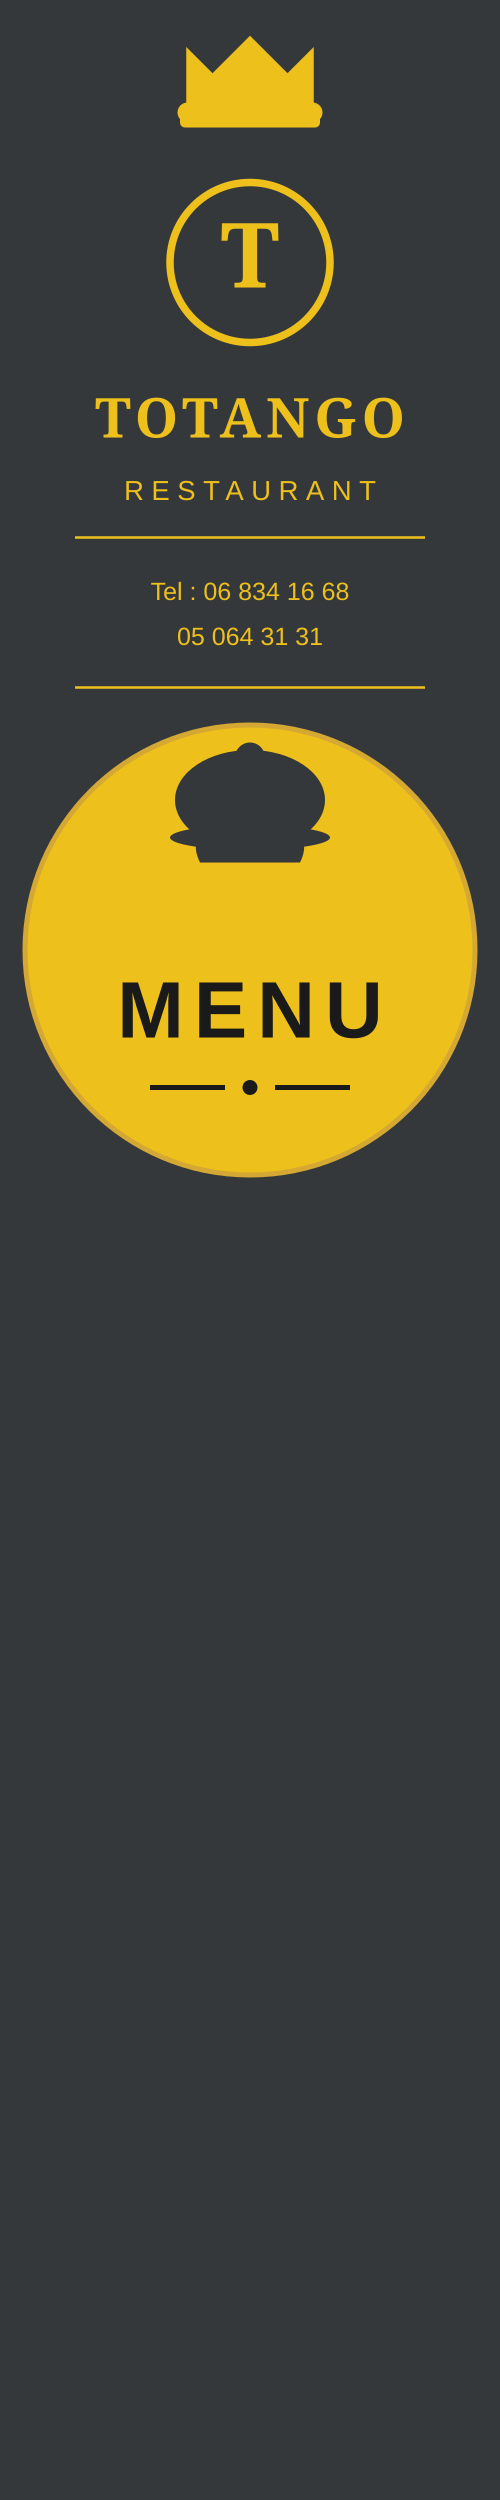
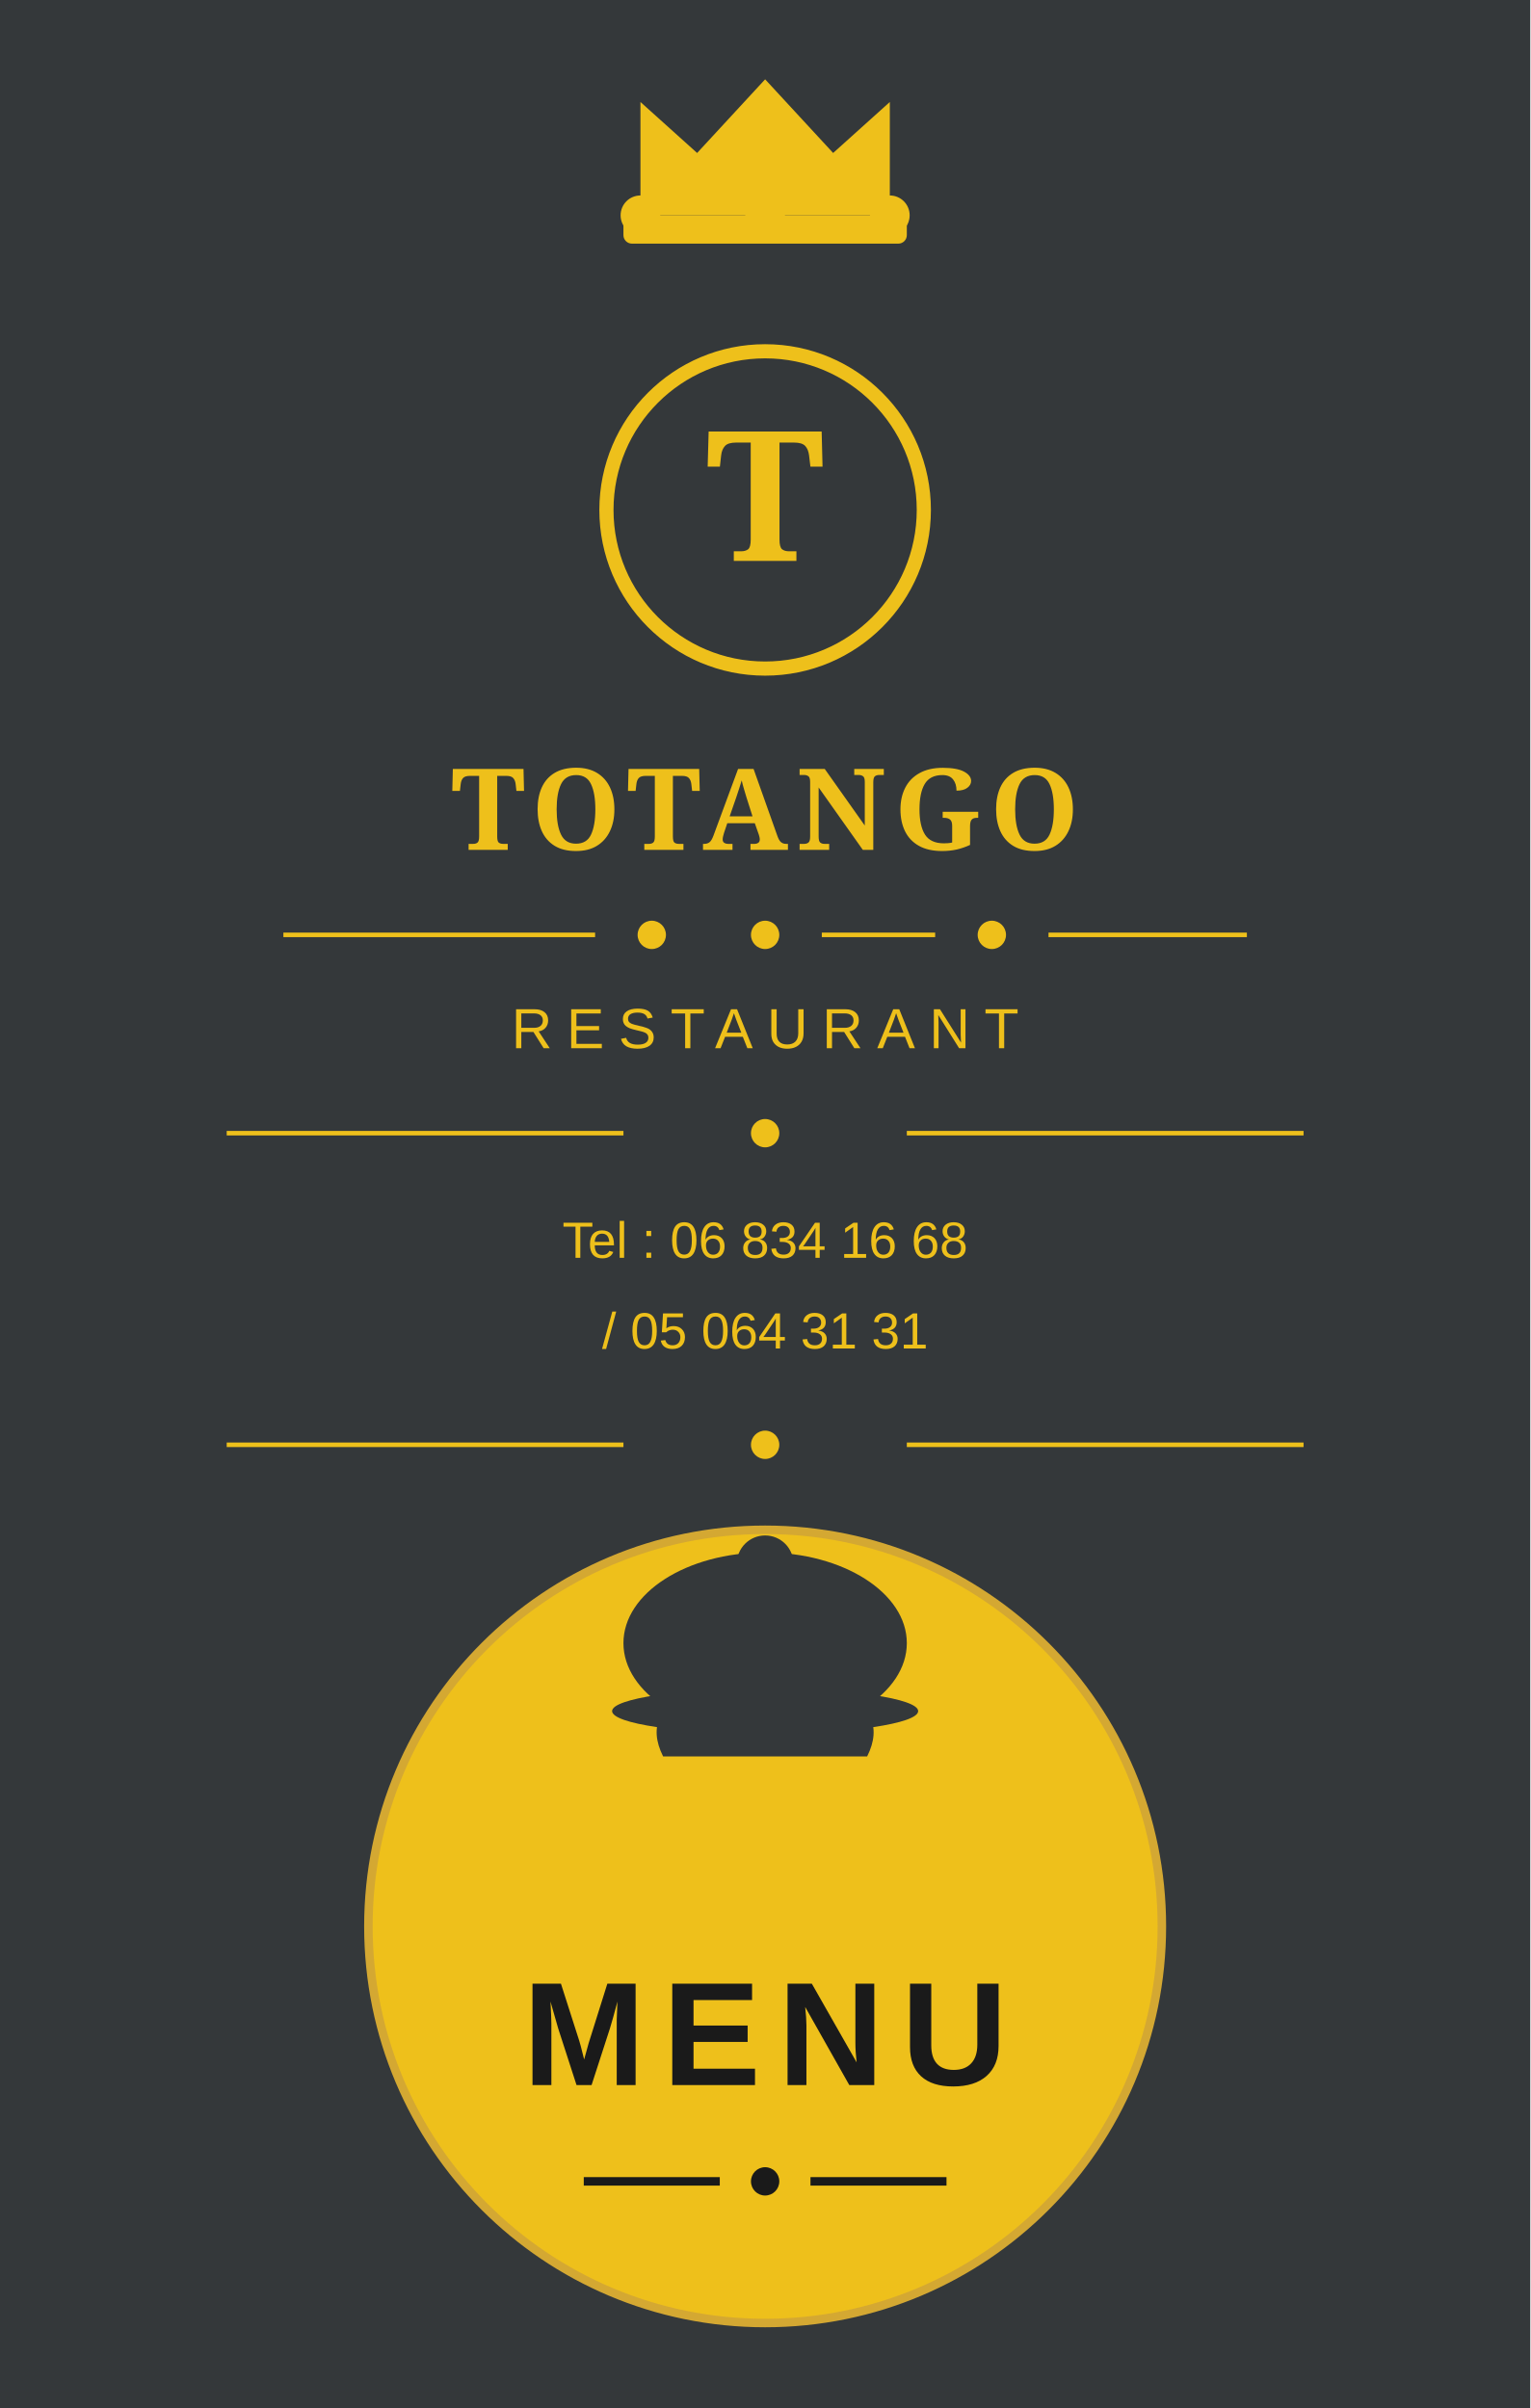
- <svg xmlns="http://www.w3.org/2000/svg" viewBox="0 0 200 1000" width="200" height="1000">
-   <rect width="200" height="1000" fill="#34383A" />
-   <g transform="translate(100, 35)">
-     <path d="M-25,10 L-25,-15 L-15,-5 L0,-20 L15,-5 L25,-15 L25,10 Z" fill="#EEC01B" stroke="#EEC01B" stroke-width="1" />
-     <circle cx="-25" cy="10" r="4" fill="#EEC01B" />
-     <circle cx="0" cy="10" r="4" fill="#EEC01B" />
-     <circle cx="25" cy="10" r="4" fill="#EEC01B" />
-     <rect x="-28" y="10" width="56" height="6" rx="2" fill="#EEC01B" />
+ <svg xmlns="http://www.w3.org/2000/svg" viewBox="0 0 270 425" width="270" height="425">
+   <rect width="270" height="425" fill="#34383A" />
+   <g transform="translate(135, 30)">
+     <path d="M-22,8 L-22,-12 L-12,-3 L0,-16 L12,-3 L22,-12 L22,8 Z" fill="#EEC01B" />
+     <circle cx="-22" cy="8" r="3.5" fill="#EEC01B" />
+     <circle cx="0" cy="8" r="3.5" fill="#EEC01B" />
+     <circle cx="22" cy="8" r="3.5" fill="#EEC01B" />
+     <rect x="-25" y="8" width="50" height="5" rx="1.5" fill="#EEC01B" />
  </g>
-   <g transform="translate(100, 105)">
-     <circle cx="0" cy="0" r="32" fill="none" stroke="#EEC01B" stroke-width="3" />
-     <text x="0" y="10" text-anchor="middle" font-family="Georgia, serif" font-size="36" font-weight="bold" fill="#EEC01B">T</text>
+   <g transform="translate(135, 90)">
+     <circle cx="0" cy="0" r="28" fill="none" stroke="#EEC01B" stroke-width="2.5" />
+     <text x="0" y="9" text-anchor="middle" font-family="Georgia, serif" font-size="32" font-weight="bold" fill="#EEC01B">T</text>
  </g>
-   <text x="100" y="175" text-anchor="middle" font-family="Georgia, serif" font-size="22" font-weight="bold" fill="#EEC01B" letter-spacing="2">TOTANGO</text>
-   <text x="100" y="200" text-anchor="middle" font-family="Arial, sans-serif" font-size="11" fill="#EEC01B" letter-spacing="3">RESTAURANT</text>
-   <line x1="30" y1="215" x2="170" y2="215" stroke="#EEC01B" stroke-width="1" />
-   <text x="100" y="240" text-anchor="middle" font-family="Arial, sans-serif" font-size="10" fill="#EEC01B">Tel : 06 834 16 68</text>
-   <text x="100" y="258" text-anchor="middle" font-family="Arial, sans-serif" font-size="10" fill="#EEC01B">05 064 31 31</text>
-   <line x1="30" y1="275" x2="170" y2="275" stroke="#EEC01B" stroke-width="1" />
-   <g transform="translate(100, 380)">
-     <circle cx="0" cy="0" r="90" fill="#EEC01B" stroke="#d4a832" stroke-width="2" />
-     <g transform="translate(0, -45)">
-       <path d="M-20,10 Q-25,0 -15,-5 L15,-5 Q25,0 20,10 Z" fill="#34383A" />
-       <ellipse cx="0" cy="-15" rx="30" ry="20" fill="#34383A" />
-       <ellipse cx="0" cy="0" rx="32" ry="5" fill="#34383A" />
-       <circle cx="0" cy="-32" r="6" fill="#34383A" />
+   <text x="135" y="150" text-anchor="middle" font-family="Georgia, serif" font-size="20" font-weight="bold" fill="#EEC01B" letter-spacing="1.5">TOTANGO</text>
+   <line x1="50" y1="165" x2="105" y2="165" stroke="#EEC01B" stroke-width="0.8" />
+   <circle cx="115" cy="165" r="2.5" fill="#EEC01B" />
+   <circle cx="135" cy="165" r="2.5" fill="#EEC01B" />
+   <line x1="145" y1="165" x2="165" y2="165" stroke="#EEC01B" stroke-width="0.8" />
+   <circle cx="175" cy="165" r="2.5" fill="#EEC01B" />
+   <line x1="185" y1="165" x2="220" y2="165" stroke="#EEC01B" stroke-width="0.8" />
+   <text x="135" y="185" text-anchor="middle" font-family="Arial, sans-serif" font-size="10" fill="#EEC01B" letter-spacing="2.5">RESTAURANT</text>
+   <line x1="40" y1="200" x2="110" y2="200" stroke="#EEC01B" stroke-width="0.8" />
+   <circle cx="135" cy="200" r="2.5" fill="#EEC01B" />
+   <line x1="160" y1="200" x2="230" y2="200" stroke="#EEC01B" stroke-width="0.8" />
+   <text x="135" y="222" text-anchor="middle" font-family="Arial, sans-serif" font-size="9" fill="#EEC01B">Tel : 06 834 16 68</text>
+   <text x="135" y="238" text-anchor="middle" font-family="Arial, sans-serif" font-size="9" fill="#EEC01B">/ 05 064 31 31</text>
+   <line x1="40" y1="255" x2="110" y2="255" stroke="#EEC01B" stroke-width="0.8" />
+   <circle cx="135" cy="255" r="2.5" fill="#EEC01B" />
+   <line x1="160" y1="255" x2="230" y2="255" stroke="#EEC01B" stroke-width="0.8" />
+   <g transform="translate(135, 340)">
+     <circle cx="0" cy="0" r="70" fill="#EEC01B" stroke="#d4a832" stroke-width="1.5" />
+     <g transform="translate(0, -38)">
+       <path d="M-18,8 Q-22,0 -12,-4 L12,-4 Q22,0 18,8 Z" fill="#34383A" />
+       <ellipse cx="0" cy="-12" rx="25" ry="16" fill="#34383A" />
+       <ellipse cx="0" cy="0" rx="27" ry="4" fill="#34383A" />
+       <circle cx="0" cy="-26" r="5" fill="#34383A" />
    </g>
-     <text x="0" y="35" text-anchor="middle" font-family="Arial, sans-serif" font-size="32" font-weight="bold" fill="#1a1a1a" letter-spacing="4">MENU</text>
-     <line x1="-40" y1="55" x2="-10" y2="55" stroke="#1a1a1a" stroke-width="2" />
-     <circle cx="0" cy="55" r="3" fill="#1a1a1a" />
-     <line x1="10" y1="55" x2="40" y2="55" stroke="#1a1a1a" stroke-width="2" />
+     <text x="0" y="28" text-anchor="middle" font-family="Arial, sans-serif" font-size="26" font-weight="bold" fill="#1a1a1a" letter-spacing="3">MENU</text>
+     <line x1="-32" y1="45" x2="-8" y2="45" stroke="#1a1a1a" stroke-width="1.5" />
+     <circle cx="0" cy="45" r="2.5" fill="#1a1a1a" />
+     <line x1="8" y1="45" x2="32" y2="45" stroke="#1a1a1a" stroke-width="1.5" />
  </g>
</svg>
